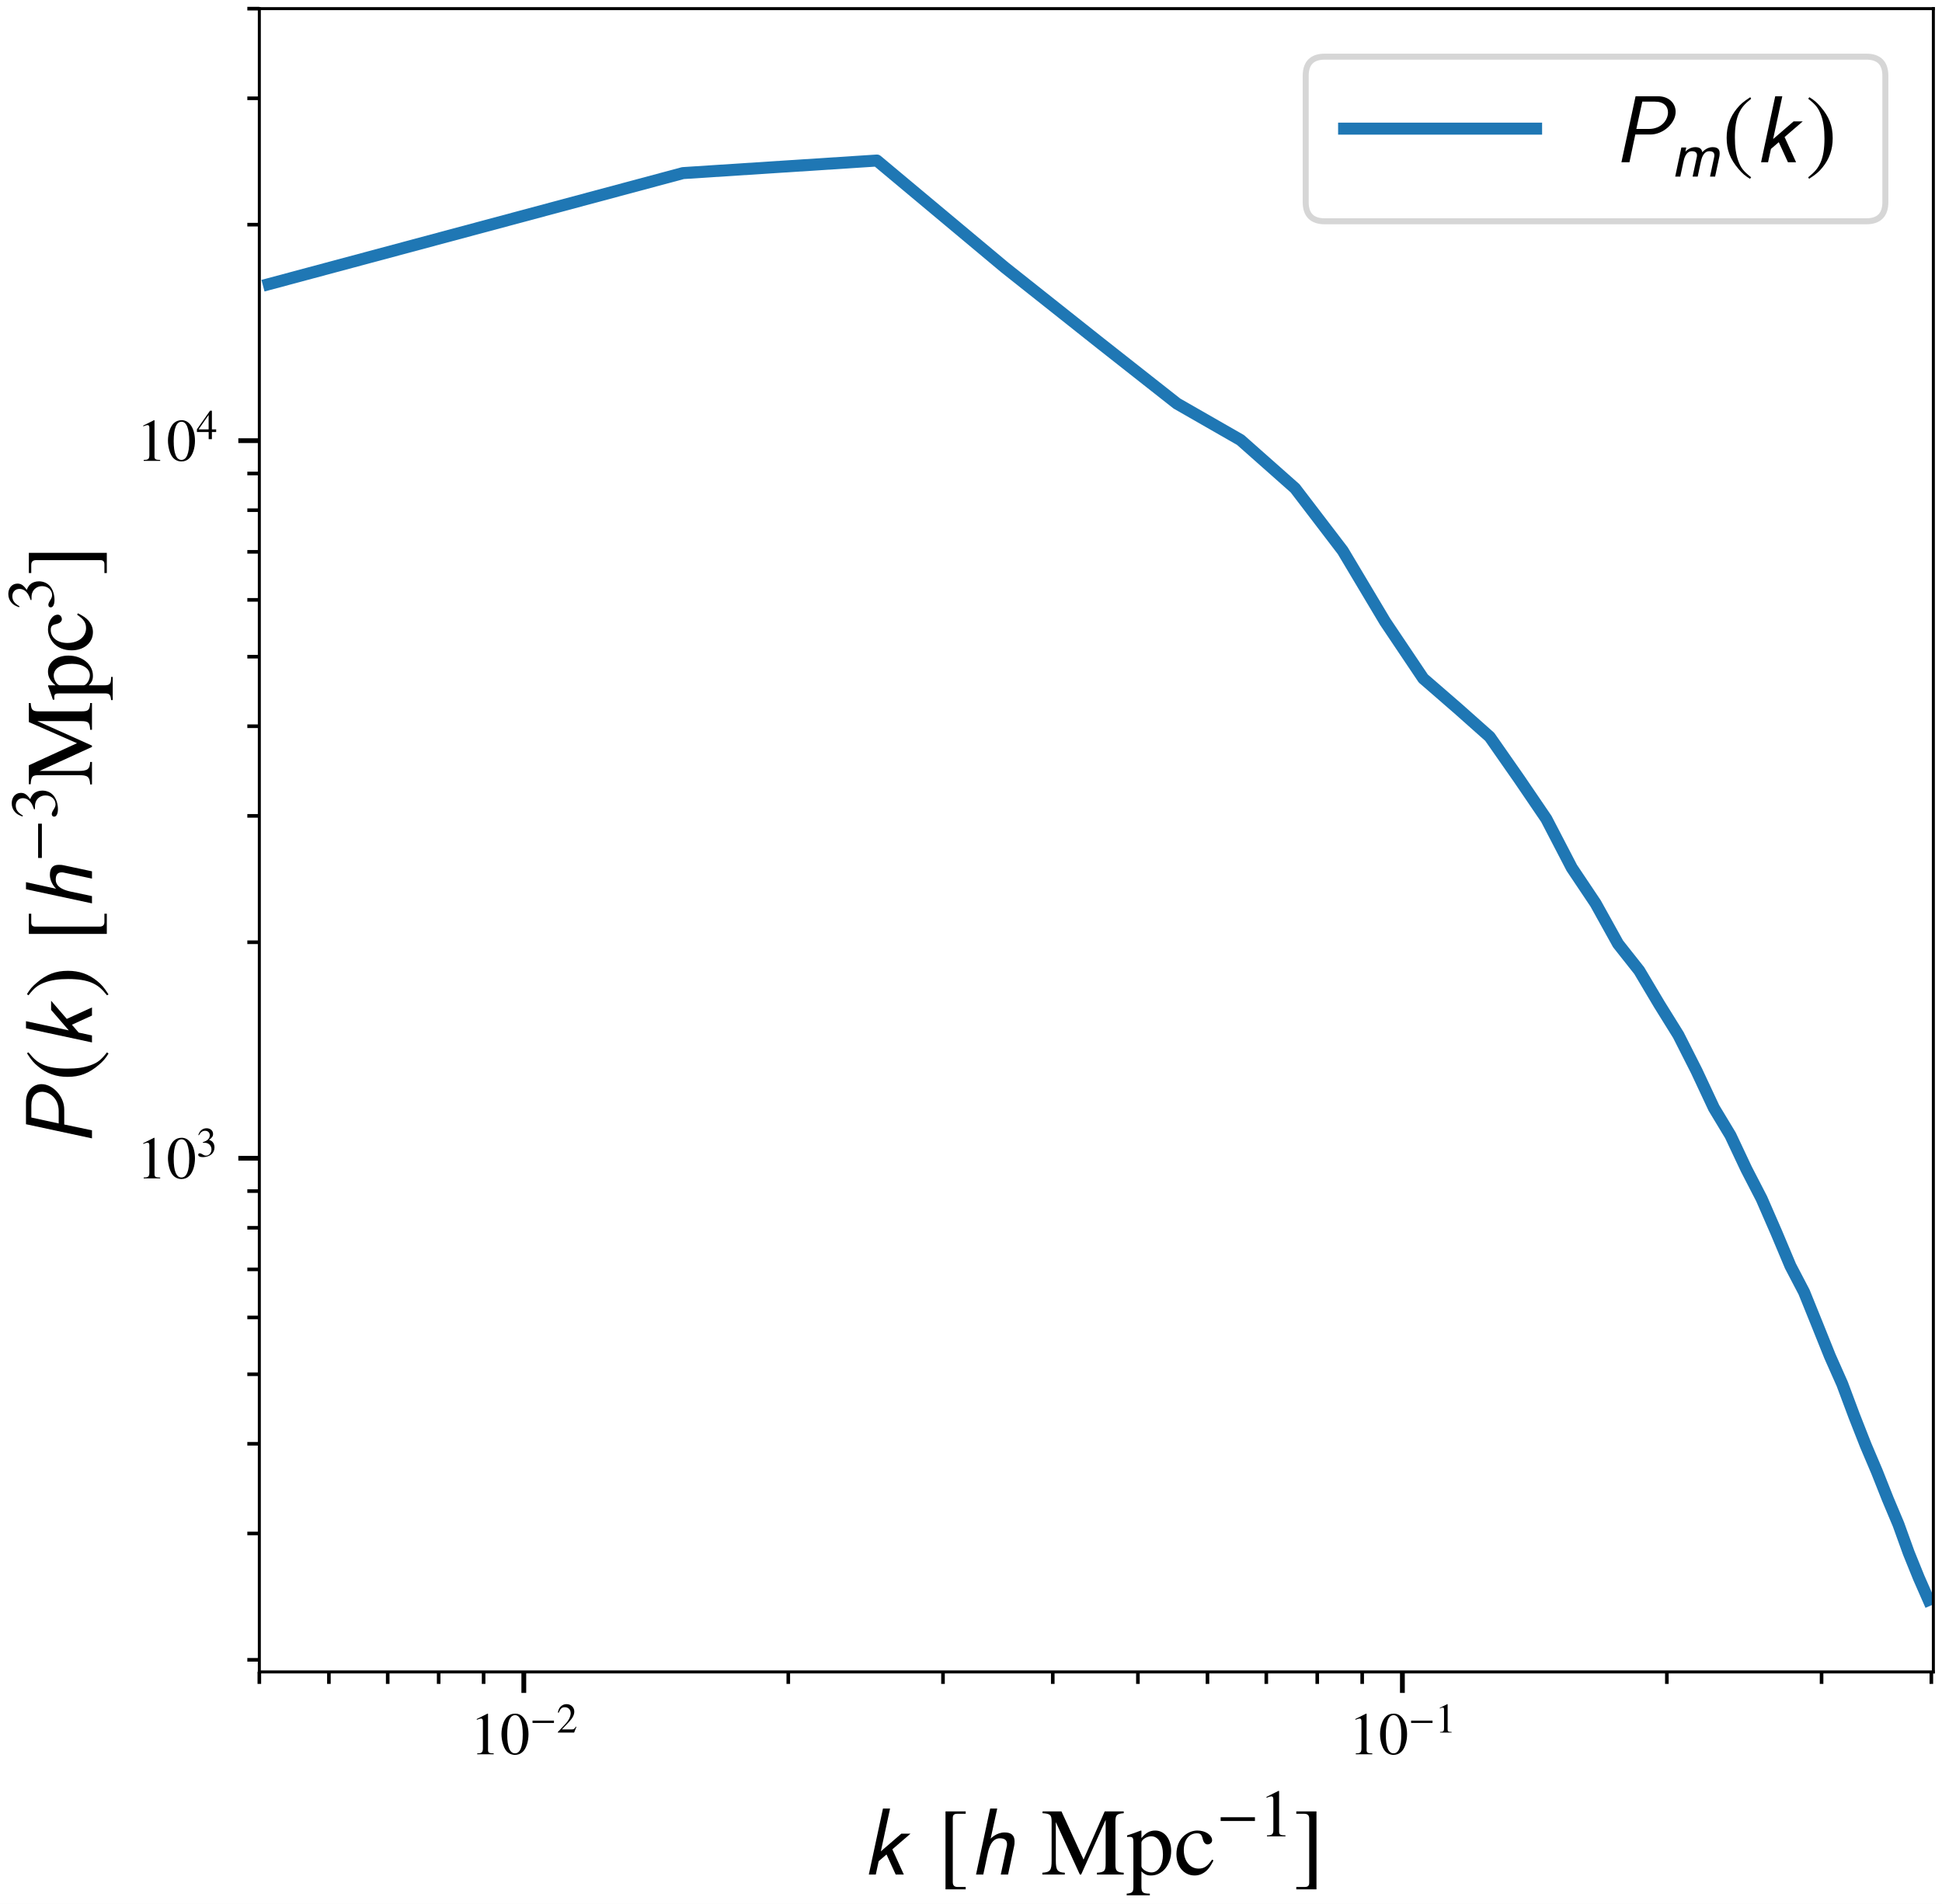
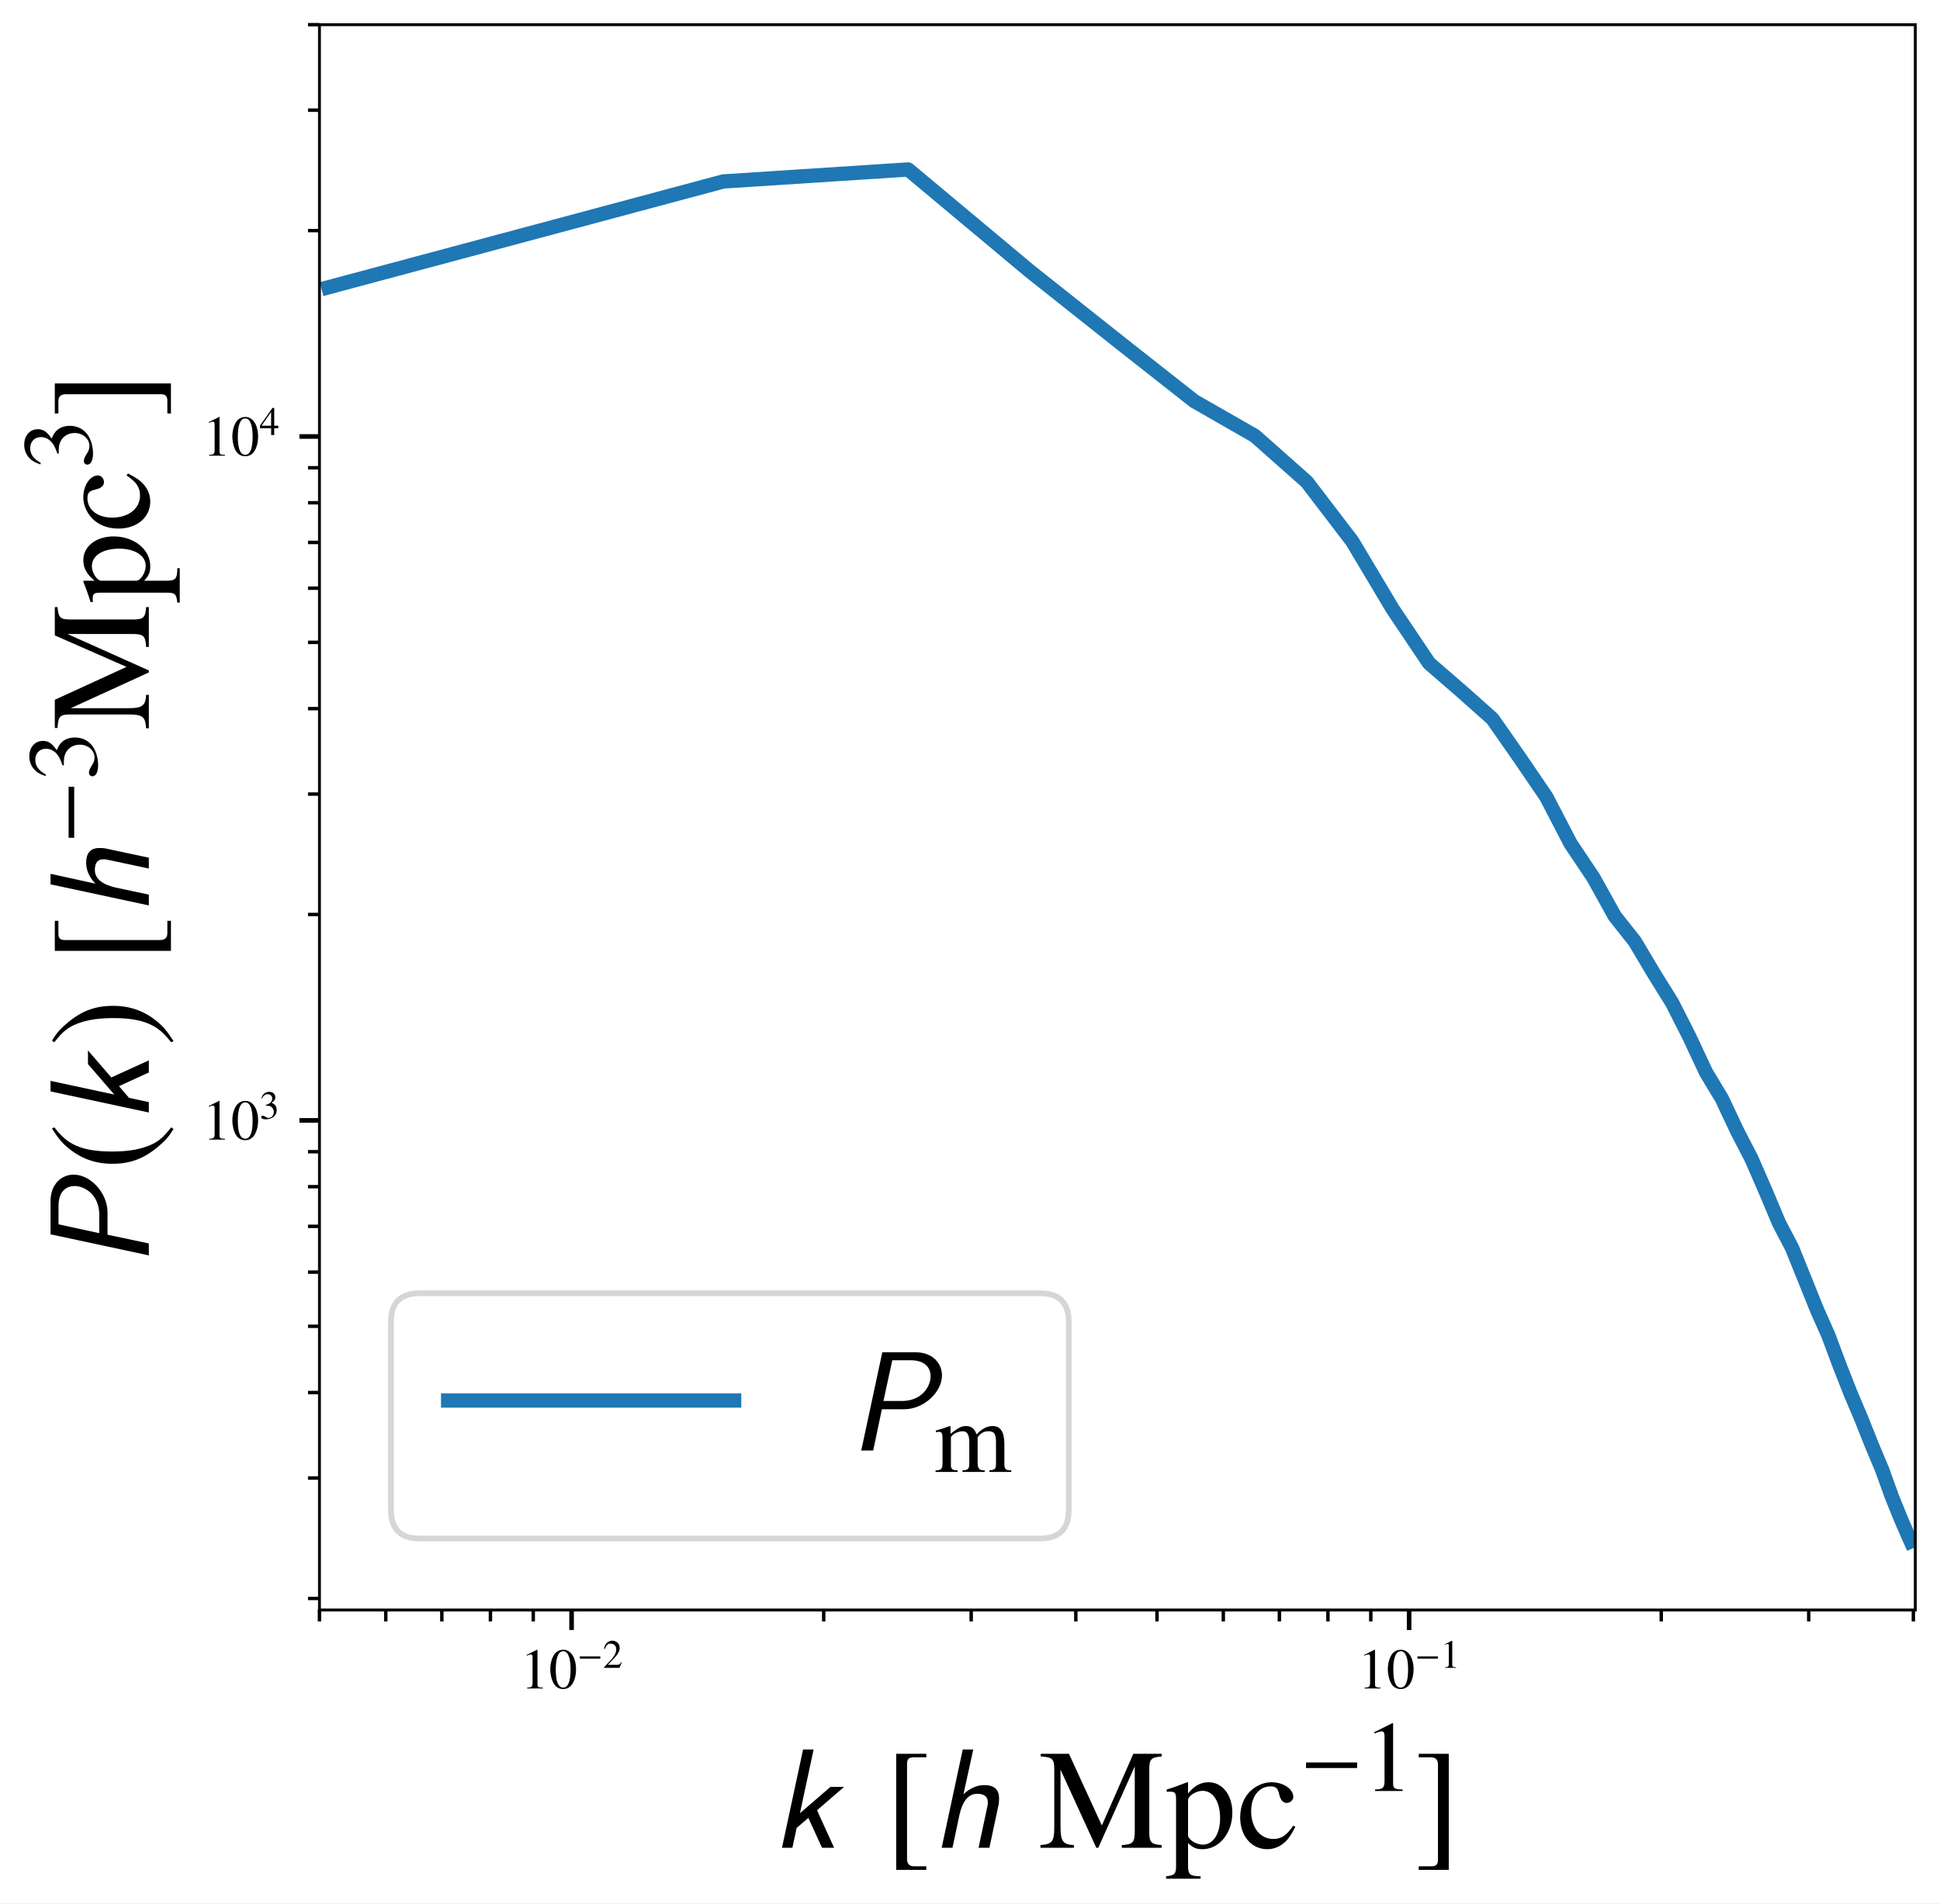
- <svg xmlns="http://www.w3.org/2000/svg" xmlns:xlink="http://www.w3.org/1999/xlink" width="323.661pt" height="317.288pt" viewBox="0 0 323.661 317.288" version="1.1">
+ <svg xmlns="http://www.w3.org/2000/svg" xmlns:xlink="http://www.w3.org/1999/xlink" width="339.17pt" height="332.798pt" viewBox="0 0 339.17 332.798" version="1.1">
  <defs>
    <style type="text/css">*{stroke-linejoin: round; stroke-linecap: butt}</style>
  </defs>
  <g id="figure_1">
    <g id="patch_1">
-       <path d="M -0 317.288  L 323.661 317.288  L 323.661 0  L -0 0  z " style="fill: #ffffff" />
+       <path d="M 0 332.798  L 339.17 332.798  L 339.17 0  L 0 0  z " style="fill: #ffffff" />
    </g>
    <g id="axes_1">
      <g id="patch_2">
-         <path d="M 43.221 278.64  L 322.221 278.64  L 322.221 1.44  L 43.221 1.44  z " style="fill: #ffffff" />
+         <path d="M 55.85 281.52  L 334.85 281.52  L 334.85 4.32  L 55.85 4.32  z " style="fill: #ffffff" />
      </g>
      <g id="matplotlib.axis_1">
        <g id="xtick_1">
          <g id="line2d_1">
            <defs>
-               <path id="m91ea235ff9" d="M 0 0  L 0 3.5  " style="stroke: #000000; stroke-width: 0.8" />
-             </defs>
-             <g>
-               <use xlink:href="#m91ea235ff9" x="87.3" y="278.64" style="stroke: #000000; stroke-width: 0.8" />
+               <path id="m4ca950071c" d="M 0 0  L 0 3.5  " style="stroke: #000000; stroke-width: 0.8" />
+             </defs>
+             <g>
+               <use xlink:href="#m4ca950071c" x="99.929" y="281.52" style="stroke: #000000; stroke-width: 0.8" />
            </g>
          </g>
          <g id="text_1">
-             <g transform="translate(78.35772 292.3648) scale(0.1 -0.1)">
+             <g transform="translate(90.98682 295.2448) scale(0.1 -0.1)">
              <defs>
                <path id="NimbusRomNo9L-Regu-31" d="M 1862 4352  L 710 3776  L 710 3686  C 787 3718 858 3743 883 3756  C 998 3801 1107 3826 1171 3826  C 1306 3826 1363 3731 1363 3525  L 1363 599  C 1363 386 1312 238 1210 179  C 1114 121 1024 102 755 96  L 755 0  L 2522 0  L 2522 96  C 2016 102 1914 167 1914 477  L 1914 4339  L 1862 4352  z " transform="scale(0.015625)" />
                <path id="NimbusRomNo9L-Regu-30" d="M 1626 4352  C 1274 4352 1005 4243 768 4019  C 397 3661 154 2924 154 2176  C 154 1478 365 729 666 371  C 902 89 1229 -64 1600 -64  C 1926 -64 2202 44 2432 268  C 2803 620 3046 1363 3046 2137  C 3046 3449 2464 4352 1626 4352  z M 1606 4185  C 2144 4185 2432 3462 2432 2124  C 2432 787 2150 102 1600 102  C 1050 102 768 787 768 2118  C 768 3475 1056 4185 1606 4185  z " transform="scale(0.015625)" />
                <path id="txsy-0" d="M 3674 1472  L 3674 1830  L 397 1830  L 397 1472  L 3674 1472  z " transform="scale(0.015625)" />
                <path id="NimbusRomNo9L-Regu-32" d="M 3040 879  L 2957 912  C 2720 544 2637 486 2349 486  L 819 486  L 1894 1621  C 2464 2221 2714 2711 2714 3214  C 2714 3858 2195 4352 1530 4352  C 1178 4352 845 4211 608 3955  C 403 3736 307 3530 198 3072  L 333 3039  C 589 3671 819 3878 1261 3878  C 1798 3878 2163 3510 2163 2969  C 2163 2466 1869 1866 1331 1292  L 192 76  L 192 0  L 2688 0  L 3040 879  z " transform="scale(0.015625)" />
              </defs>
              <use xlink:href="#NimbusRomNo9L-Regu-31" transform="scale(0.996264)" />
              <use xlink:href="#NimbusRomNo9L-Regu-30" transform="translate(49.8132 0) scale(0.996264)" />
              <use xlink:href="#txsy-0" transform="translate(99.6264 36.16437) scale(0.697382)" />
              <use xlink:href="#NimbusRomNo9L-Regu-32" transform="translate(143.9799 36.16437) scale(0.697382)" />
            </g>
          </g>
        </g>
        <g id="xtick_2">
          <g id="line2d_2">
            <g>
-               <use xlink:href="#m91ea235ff9" x="233.727" y="278.64" style="stroke: #000000; stroke-width: 0.8" />
+               <use xlink:href="#m4ca950071c" x="246.356" y="281.52" style="stroke: #000000; stroke-width: 0.8" />
            </g>
          </g>
          <g id="text_2">
-             <g transform="translate(224.7844 292.3648) scale(0.1 -0.1)">
+             <g transform="translate(237.4135 295.2448) scale(0.1 -0.1)">
              <use xlink:href="#NimbusRomNo9L-Regu-31" transform="scale(0.996264)" />
              <use xlink:href="#NimbusRomNo9L-Regu-30" transform="translate(49.8132 0) scale(0.996264)" />
              <use xlink:href="#txsy-0" transform="translate(99.6264 36.16437) scale(0.697382)" />
              <use xlink:href="#NimbusRomNo9L-Regu-31" transform="translate(143.9799 36.16437) scale(0.697382)" />
            </g>
          </g>
        </g>
        <g id="xtick_3">
          <g id="line2d_3">
            <defs>
-               <path id="ma1100969fb" d="M 0 0  L 0 2  " style="stroke: #000000; stroke-width: 0.6" />
-             </defs>
-             <g>
-               <use xlink:href="#ma1100969fb" x="43.221" y="278.64" style="stroke: #000000; stroke-width: 0.6" />
+               <path id="m40ef7f7437" d="M 0 0  L 0 2  " style="stroke: #000000; stroke-width: 0.6" />
+             </defs>
+             <g>
+               <use xlink:href="#m40ef7f7437" x="55.85" y="281.52" style="stroke: #000000; stroke-width: 0.6" />
            </g>
          </g>
        </g>
        <g id="xtick_4">
          <g id="line2d_4">
            <g>
-               <use xlink:href="#ma1100969fb" x="54.816" y="278.64" style="stroke: #000000; stroke-width: 0.6" />
+               <use xlink:href="#m40ef7f7437" x="67.445" y="281.52" style="stroke: #000000; stroke-width: 0.6" />
            </g>
          </g>
        </g>
        <g id="xtick_5">
          <g id="line2d_5">
            <g>
-               <use xlink:href="#ma1100969fb" x="64.618" y="278.64" style="stroke: #000000; stroke-width: 0.6" />
+               <use xlink:href="#m40ef7f7437" x="77.247" y="281.52" style="stroke: #000000; stroke-width: 0.6" />
            </g>
          </g>
        </g>
        <g id="xtick_6">
          <g id="line2d_6">
            <g>
-               <use xlink:href="#ma1100969fb" x="73.11" y="278.64" style="stroke: #000000; stroke-width: 0.6" />
+               <use xlink:href="#m40ef7f7437" x="85.739" y="281.52" style="stroke: #000000; stroke-width: 0.6" />
            </g>
          </g>
        </g>
        <g id="xtick_7">
          <g id="line2d_7">
            <g>
-               <use xlink:href="#ma1100969fb" x="80.6" y="278.64" style="stroke: #000000; stroke-width: 0.6" />
+               <use xlink:href="#m40ef7f7437" x="93.229" y="281.52" style="stroke: #000000; stroke-width: 0.6" />
            </g>
          </g>
        </g>
        <g id="xtick_8">
          <g id="line2d_8">
            <g>
-               <use xlink:href="#ma1100969fb" x="131.379" y="278.64" style="stroke: #000000; stroke-width: 0.6" />
+               <use xlink:href="#m40ef7f7437" x="144.008" y="281.52" style="stroke: #000000; stroke-width: 0.6" />
            </g>
          </g>
        </g>
        <g id="xtick_9">
          <g id="line2d_9">
            <g>
-               <use xlink:href="#ma1100969fb" x="157.163" y="278.64" style="stroke: #000000; stroke-width: 0.6" />
+               <use xlink:href="#m40ef7f7437" x="169.793" y="281.52" style="stroke: #000000; stroke-width: 0.6" />
            </g>
          </g>
        </g>
        <g id="xtick_10">
          <g id="line2d_10">
            <g>
-               <use xlink:href="#ma1100969fb" x="175.458" y="278.64" style="stroke: #000000; stroke-width: 0.6" />
+               <use xlink:href="#m40ef7f7437" x="188.087" y="281.52" style="stroke: #000000; stroke-width: 0.6" />
            </g>
          </g>
        </g>
        <g id="xtick_11">
          <g id="line2d_11">
            <g>
-               <use xlink:href="#ma1100969fb" x="189.648" y="278.64" style="stroke: #000000; stroke-width: 0.6" />
+               <use xlink:href="#m40ef7f7437" x="202.277" y="281.52" style="stroke: #000000; stroke-width: 0.6" />
            </g>
          </g>
        </g>
        <g id="xtick_12">
          <g id="line2d_12">
            <g>
-               <use xlink:href="#ma1100969fb" x="201.242" y="278.64" style="stroke: #000000; stroke-width: 0.6" />
+               <use xlink:href="#m40ef7f7437" x="213.871" y="281.52" style="stroke: #000000; stroke-width: 0.6" />
            </g>
          </g>
        </g>
        <g id="xtick_13">
          <g id="line2d_13">
            <g>
-               <use xlink:href="#ma1100969fb" x="211.045" y="278.64" style="stroke: #000000; stroke-width: 0.6" />
+               <use xlink:href="#m40ef7f7437" x="223.674" y="281.52" style="stroke: #000000; stroke-width: 0.6" />
            </g>
          </g>
        </g>
        <g id="xtick_14">
          <g id="line2d_14">
            <g>
-               <use xlink:href="#ma1100969fb" x="219.537" y="278.64" style="stroke: #000000; stroke-width: 0.6" />
+               <use xlink:href="#m40ef7f7437" x="232.166" y="281.52" style="stroke: #000000; stroke-width: 0.6" />
            </g>
          </g>
        </g>
        <g id="xtick_15">
          <g id="line2d_15">
            <g>
-               <use xlink:href="#ma1100969fb" x="227.027" y="278.64" style="stroke: #000000; stroke-width: 0.6" />
+               <use xlink:href="#m40ef7f7437" x="239.656" y="281.52" style="stroke: #000000; stroke-width: 0.6" />
            </g>
          </g>
        </g>
        <g id="xtick_16">
          <g id="line2d_16">
            <g>
-               <use xlink:href="#ma1100969fb" x="277.806" y="278.64" style="stroke: #000000; stroke-width: 0.6" />
+               <use xlink:href="#m40ef7f7437" x="290.435" y="281.52" style="stroke: #000000; stroke-width: 0.6" />
            </g>
          </g>
        </g>
        <g id="xtick_17">
          <g id="line2d_17">
            <g>
-               <use xlink:href="#ma1100969fb" x="303.59" y="278.64" style="stroke: #000000; stroke-width: 0.6" />
+               <use xlink:href="#m40ef7f7437" x="316.219" y="281.52" style="stroke: #000000; stroke-width: 0.6" />
            </g>
          </g>
        </g>
        <g id="xtick_18">
          <g id="line2d_18">
            <g>
-               <use xlink:href="#ma1100969fb" x="321.885" y="278.64" style="stroke: #000000; stroke-width: 0.6" />
+               <use xlink:href="#m40ef7f7437" x="334.514" y="281.52" style="stroke: #000000; stroke-width: 0.6" />
            </g>
          </g>
        </g>
        <g id="text_3">
-           <g transform="translate(143.6058 312.4054) scale(0.16 -0.16)">
+           <g transform="translate(134.8472 323.0978) scale(0.25 -0.25)">
            <defs>
              <path id="CMSSI17-6b" d="M 2054 1686  L 3270 2735  L 2656 2735  L 1286 1552  L 1901 4416  L 1427 4416  L 480 0  L 947 0  L 1139 891  L 1664 1342  L 2278 0  L 2822 0  L 2054 1686  z " transform="scale(0.015625)" />
              <path id="NimbusRomNo9L-Regu-5b" d="M 1914 -832  L 1363 -832  C 1152 -832 1050 -724 1050 -501  L 1050 3783  C 1050 3981 1133 4063 1338 4063  L 1914 4063  L 1914 4224  L 563 4224  L 563 -993  L 1914 -993  L 1914 -832  z " transform="scale(0.015625)" />
              <path id="CMSSI17-68" d="M 3021 1891  C 3046 2000 3053 2058 3053 2219  C 3053 2623 2829 2816 2387 2816  C 1850 2816 1478 2425 1459 2406  L 1453 2406  L 1894 4416  L 1421 4416  L 474 0  L 960 0  L 1254 1389  C 1312 1666 1478 2425 2061 2425  C 2400 2425 2547 2290 2547 2039  C 2547 1949 2541 1923 2534 1891  L 2131 0  L 2618 0  L 3021 1891  z " transform="scale(0.015625)" />
              <path id="NimbusRomNo9L-Regu-4d" d="M 4314 3656  L 4314 765  C 4314 236 4237 153 3731 121  L 3731 0  L 5523 0  L 5523 121  C 5056 153 4966 242 4966 695  L 4966 3528  C 4966 3981 5050 4064 5523 4102  L 5523 4224  L 4250 4224  L 2835 1002  L 1357 4224  L 90 4224  L 90 4102  C 614 4070 698 3994 698 3528  L 698 938  C 698 281 608 159 77 121  L 77 0  L 1581 0  L 1581 121  C 1088 147 979 293 979 938  L 979 3509  L 2586 0  L 2675 0  L 4314 3656  z " transform="scale(0.015625)" />
              <path id="NimbusRomNo9L-Regu-70" d="M 58 2515  C 115 2521 160 2521 218 2521  C 435 2521 480 2457 480 2157  L 480 -839  C 480 -1172 410 -1242 32 -1280  L 32 -1389  L 1581 -1389  L 1581 -1280  C 1101 -1274 1018 -1203 1018 -798  L 1018 211  C 1242 0 1395 -64 1664 -64  C 2419 -64 3008 652 3008 1580  C 3008 2374 2560 2944 1939 2944  C 1581 2944 1299 2783 1018 2438  L 1018 2931  L 979 2944  C 634 2809 410 2726 58 2617  L 58 2515  z M 1018 2137  C 1018 2329 1376 2559 1670 2559  C 2144 2559 2458 2073 2458 1331  C 2458 620 2144 140 1683 140  C 1382 140 1018 371 1018 563  L 1018 2137  z " transform="scale(0.015625)" />
              <path id="NimbusRomNo9L-Regu-63" d="M 2547 998  C 2240 550 2010 396 1645 396  C 1062 396 653 908 653 1644  C 653 2303 1005 2758 1523 2758  C 1754 2758 1837 2687 1901 2451  L 1939 2310  C 1990 2131 2106 2015 2240 2015  C 2406 2015 2547 2137 2547 2284  C 2547 2643 2099 2944 1562 2944  C 1248 2944 922 2815 659 2585  C 339 2303 160 1868 160 1363  C 160 531 666 -64 1376 -64  C 1664 -64 1920 38 2150 236  C 2323 390 2445 563 2637 940  L 2547 998  z " transform="scale(0.015625)" />
              <path id="NimbusRomNo9L-Regu-5d" d="M 218 -832  L 218 -993  L 1568 -993  L 1568 4224  L 218 4224  L 218 4063  L 768 4063  C 979 4063 1082 3955 1082 3732  L 1082 -552  C 1082 -750 992 -832 794 -832  L 218 -832  z " transform="scale(0.015625)" />
            </defs>
            <use xlink:href="#CMSSI17-6b" transform="scale(0.996264)" />
            <use xlink:href="#NimbusRomNo9L-Regu-5b" transform="translate(78.58428 0) scale(0.996264)" />
            <use xlink:href="#CMSSI17-68" transform="translate(111.7599 0) scale(0.996264)" />
            <use xlink:href="#NimbusRomNo9L-Regu-4d" transform="translate(187.0199 0) scale(0.996264)" />
            <use xlink:href="#NimbusRomNo9L-Regu-70" transform="translate(275.5878 0) scale(0.996264)" />
            <use xlink:href="#NimbusRomNo9L-Regu-63" transform="translate(325.401 0) scale(0.996264)" />
            <use xlink:href="#txsy-0" transform="translate(369.6351 39.73112) scale(0.697382)" />
            <use xlink:href="#NimbusRomNo9L-Regu-31" transform="translate(413.9886 39.73112) scale(0.697382)" />
            <use xlink:href="#NimbusRomNo9L-Regu-5d" transform="translate(449.3558 0) scale(0.996264)" />
          </g>
        </g>
      </g>
      <g id="matplotlib.axis_2">
        <g id="ytick_1">
          <g id="line2d_19">
            <defs>
-               <path id="m5629680194" d="M 0 0  L -3.5 0  " style="stroke: #000000; stroke-width: 0.8" />
-             </defs>
-             <g>
-               <use xlink:href="#m5629680194" x="43.221" y="193.031" style="stroke: #000000; stroke-width: 0.8" />
+               <path id="m395e279b12" d="M 0 0  L -3.5 0  " style="stroke: #000000; stroke-width: 0.8" />
+             </defs>
+             <g>
+               <use xlink:href="#m395e279b12" x="55.85" y="195.911" style="stroke: #000000; stroke-width: 0.8" />
            </g>
          </g>
          <g id="text_4">
-             <g transform="translate(22.77178 196.3931) scale(0.1 -0.1)">
+             <g transform="translate(35.40088 199.2731) scale(0.1 -0.1)">
              <defs>
                <path id="NimbusRomNo9L-Regu-33" d="M 979 2137  C 1357 2137 1504 2124 1658 2067  C 2054 1926 2304 1561 2304 1120  C 2304 582 1939 166 1466 166  C 1293 166 1165 211 928 364  C 736 480 627 524 518 524  C 371 524 275 435 275 300  C 275 76 550 -64 998 -64  C 1491 -64 1997 102 2298 364  C 2598 627 2765 998 2765 1427  C 2765 1753 2662 2054 2477 2252  C 2349 2393 2227 2470 1946 2592  C 2387 2892 2547 3129 2547 3475  C 2547 3993 2138 4352 1549 4352  C 1229 4352 947 4243 717 4038  C 525 3865 429 3699 288 3315  L 384 3289  C 646 3757 934 3967 1338 3967  C 1754 3967 2042 3686 2042 3283  C 2042 3052 1946 2822 1786 2662  C 1594 2470 1414 2374 979 2220  L 979 2137  z " transform="scale(0.015625)" />
              </defs>
              <use xlink:href="#NimbusRomNo9L-Regu-31" transform="scale(0.996264)" />
              <use xlink:href="#NimbusRomNo9L-Regu-30" transform="translate(49.8132 0) scale(0.996264)" />
              <use xlink:href="#NimbusRomNo9L-Regu-33" transform="translate(99.6264 36.16437) scale(0.697382)" />
            </g>
          </g>
        </g>
        <g id="ytick_2">
          <g id="line2d_20">
            <g>
-               <use xlink:href="#m5629680194" x="43.221" y="73.44" style="stroke: #000000; stroke-width: 0.8" />
+               <use xlink:href="#m395e279b12" x="55.85" y="76.32" style="stroke: #000000; stroke-width: 0.8" />
            </g>
          </g>
          <g id="text_5">
-             <g transform="translate(22.77178 76.80286) scale(0.1 -0.1)">
+             <g transform="translate(35.40088 79.68286) scale(0.1 -0.1)">
              <defs>
                <path id="NimbusRomNo9L-Regu-34" d="M 3021 1497  L 2368 1497  L 2368 4352  L 2086 4352  L 77 1497  L 77 1088  L 1875 1088  L 1875 0  L 2368 0  L 2368 1088  L 3021 1088  L 3021 1497  z M 1869 1497  L 333 1497  L 1869 3697  L 1869 1497  z " transform="scale(0.015625)" />
              </defs>
              <use xlink:href="#NimbusRomNo9L-Regu-31" transform="scale(0.996264)" />
              <use xlink:href="#NimbusRomNo9L-Regu-30" transform="translate(49.8132 0) scale(0.996264)" />
              <use xlink:href="#NimbusRomNo9L-Regu-34" transform="translate(99.6264 36.16437) scale(0.697382)" />
            </g>
          </g>
        </g>
        <g id="ytick_3">
          <g id="line2d_21">
            <defs>
-               <path id="m9de8d3d6fd" d="M 0 0  L -2 0  " style="stroke: #000000; stroke-width: 0.6" />
-             </defs>
-             <g>
-               <use xlink:href="#m9de8d3d6fd" x="43.221" y="276.621" style="stroke: #000000; stroke-width: 0.6" />
+               <path id="ma89908d1ab" d="M 0 0  L -2 0  " style="stroke: #000000; stroke-width: 0.6" />
+             </defs>
+             <g>
+               <use xlink:href="#ma89908d1ab" x="55.85" y="279.501" style="stroke: #000000; stroke-width: 0.6" />
            </g>
          </g>
        </g>
        <g id="ytick_4">
          <g id="line2d_22">
            <g>
-               <use xlink:href="#m9de8d3d6fd" x="43.221" y="255.562" style="stroke: #000000; stroke-width: 0.6" />
+               <use xlink:href="#ma89908d1ab" x="55.85" y="258.442" style="stroke: #000000; stroke-width: 0.6" />
            </g>
          </g>
        </g>
        <g id="ytick_5">
          <g id="line2d_23">
            <g>
-               <use xlink:href="#m9de8d3d6fd" x="43.221" y="240.62" style="stroke: #000000; stroke-width: 0.6" />
+               <use xlink:href="#ma89908d1ab" x="55.85" y="243.5" style="stroke: #000000; stroke-width: 0.6" />
            </g>
          </g>
        </g>
        <g id="ytick_6">
          <g id="line2d_24">
            <g>
-               <use xlink:href="#m9de8d3d6fd" x="43.221" y="229.031" style="stroke: #000000; stroke-width: 0.6" />
+               <use xlink:href="#ma89908d1ab" x="55.85" y="231.911" style="stroke: #000000; stroke-width: 0.6" />
            </g>
          </g>
        </g>
        <g id="ytick_7">
          <g id="line2d_25">
            <g>
-               <use xlink:href="#m9de8d3d6fd" x="43.221" y="219.562" style="stroke: #000000; stroke-width: 0.6" />
+               <use xlink:href="#ma89908d1ab" x="55.85" y="222.442" style="stroke: #000000; stroke-width: 0.6" />
            </g>
          </g>
        </g>
        <g id="ytick_8">
          <g id="line2d_26">
            <g>
-               <use xlink:href="#m9de8d3d6fd" x="43.221" y="211.555" style="stroke: #000000; stroke-width: 0.6" />
+               <use xlink:href="#ma89908d1ab" x="55.85" y="214.435" style="stroke: #000000; stroke-width: 0.6" />
            </g>
          </g>
        </g>
        <g id="ytick_9">
          <g id="line2d_27">
            <g>
-               <use xlink:href="#m9de8d3d6fd" x="43.221" y="204.62" style="stroke: #000000; stroke-width: 0.6" />
+               <use xlink:href="#ma89908d1ab" x="55.85" y="207.5" style="stroke: #000000; stroke-width: 0.6" />
            </g>
          </g>
        </g>
        <g id="ytick_10">
          <g id="line2d_28">
            <g>
-               <use xlink:href="#m9de8d3d6fd" x="43.221" y="198.503" style="stroke: #000000; stroke-width: 0.6" />
+               <use xlink:href="#ma89908d1ab" x="55.85" y="201.383" style="stroke: #000000; stroke-width: 0.6" />
            </g>
          </g>
        </g>
        <g id="ytick_11">
          <g id="line2d_29">
            <g>
-               <use xlink:href="#m9de8d3d6fd" x="43.221" y="157.03" style="stroke: #000000; stroke-width: 0.6" />
+               <use xlink:href="#ma89908d1ab" x="55.85" y="159.91" style="stroke: #000000; stroke-width: 0.6" />
            </g>
          </g>
        </g>
        <g id="ytick_12">
          <g id="line2d_30">
            <g>
-               <use xlink:href="#m9de8d3d6fd" x="43.221" y="135.972" style="stroke: #000000; stroke-width: 0.6" />
+               <use xlink:href="#ma89908d1ab" x="55.85" y="138.852" style="stroke: #000000; stroke-width: 0.6" />
            </g>
          </g>
        </g>
        <g id="ytick_13">
          <g id="line2d_31">
            <g>
-               <use xlink:href="#m9de8d3d6fd" x="43.221" y="121.03" style="stroke: #000000; stroke-width: 0.6" />
+               <use xlink:href="#ma89908d1ab" x="55.85" y="123.91" style="stroke: #000000; stroke-width: 0.6" />
            </g>
          </g>
        </g>
        <g id="ytick_14">
          <g id="line2d_32">
            <g>
-               <use xlink:href="#m9de8d3d6fd" x="43.221" y="109.441" style="stroke: #000000; stroke-width: 0.6" />
+               <use xlink:href="#ma89908d1ab" x="55.85" y="112.321" style="stroke: #000000; stroke-width: 0.6" />
            </g>
          </g>
        </g>
        <g id="ytick_15">
          <g id="line2d_33">
            <g>
-               <use xlink:href="#m9de8d3d6fd" x="43.221" y="99.971" style="stroke: #000000; stroke-width: 0.6" />
+               <use xlink:href="#ma89908d1ab" x="55.85" y="102.851" style="stroke: #000000; stroke-width: 0.6" />
            </g>
          </g>
        </g>
        <g id="ytick_16">
          <g id="line2d_34">
            <g>
-               <use xlink:href="#m9de8d3d6fd" x="43.221" y="91.965" style="stroke: #000000; stroke-width: 0.6" />
+               <use xlink:href="#ma89908d1ab" x="55.85" y="94.845" style="stroke: #000000; stroke-width: 0.6" />
            </g>
          </g>
        </g>
        <g id="ytick_17">
          <g id="line2d_35">
            <g>
-               <use xlink:href="#m9de8d3d6fd" x="43.221" y="85.03" style="stroke: #000000; stroke-width: 0.6" />
+               <use xlink:href="#ma89908d1ab" x="55.85" y="87.91" style="stroke: #000000; stroke-width: 0.6" />
            </g>
          </g>
        </g>
        <g id="ytick_18">
          <g id="line2d_36">
            <g>
-               <use xlink:href="#m9de8d3d6fd" x="43.221" y="78.913" style="stroke: #000000; stroke-width: 0.6" />
+               <use xlink:href="#ma89908d1ab" x="55.85" y="81.793" style="stroke: #000000; stroke-width: 0.6" />
            </g>
          </g>
        </g>
        <g id="ytick_19">
          <g id="line2d_37">
            <g>
-               <use xlink:href="#m9de8d3d6fd" x="43.221" y="37.44" style="stroke: #000000; stroke-width: 0.6" />
+               <use xlink:href="#ma89908d1ab" x="55.85" y="40.32" style="stroke: #000000; stroke-width: 0.6" />
            </g>
          </g>
        </g>
        <g id="ytick_20">
          <g id="line2d_38">
            <g>
-               <use xlink:href="#m9de8d3d6fd" x="43.221" y="16.381" style="stroke: #000000; stroke-width: 0.6" />
+               <use xlink:href="#ma89908d1ab" x="55.85" y="19.261" style="stroke: #000000; stroke-width: 0.6" />
            </g>
          </g>
        </g>
        <g id="ytick_21">
          <g id="line2d_39">
            <g>
-               <use xlink:href="#m9de8d3d6fd" x="43.221" y="1.44" style="stroke: #000000; stroke-width: 0.6" />
+               <use xlink:href="#ma89908d1ab" x="55.85" y="4.32" style="stroke: #000000; stroke-width: 0.6" />
            </g>
          </g>
        </g>
        <g id="text_6">
-           <g transform="translate(15.3287 191.1381) rotate(-90) scale(0.16 -0.16)">
+           <g transform="translate(26.02108 221.7318) rotate(-90) scale(0.25 -0.25)">
            <defs>
              <path id="CMSSI17-50" d="M 1498 1856  L 2502 1856  C 3373 1856 4198 2617 4198 3378  C 4198 3912 3782 4416 3008 4416  L 1517 4416  L 570 0  L 1107 0  L 1498 1856  z M 1965 4057  L 2797 4057  C 3405 4057 3686 3743 3686 3340  C 3686 2856 3270 2227 2400 2227  L 1568 2227  L 1965 4057  z " transform="scale(0.015625)" />
              <path id="NimbusRomNo9L-Regu-28" d="M 1888 4352  C 1414 4044 1222 3878 986 3583  C 531 3027 307 2387 307 1638  C 307 825 544 198 1107 -455  C 1370 -762 1536 -903 1869 -1108  L 1946 -1006  C 1434 -602 1254 -378 1082 102  C 928 530 858 1017 858 1657  C 858 2329 941 2854 1114 3251  C 1293 3647 1485 3878 1946 4249  L 1888 4352  z " transform="scale(0.015625)" />
              <path id="NimbusRomNo9L-Regu-29" d="M 243 -1108  C 717 -801 909 -634 1146 -340  C 1600 217 1824 857 1824 1606  C 1824 2425 1587 3046 1024 3699  C 762 4006 595 4147 262 4352  L 186 4249  C 698 3846 870 3622 1050 3142  C 1203 2713 1274 2227 1274 1587  C 1274 921 1190 390 1018 -1  C 838 -404 646 -634 186 -1006  L 243 -1108  z " transform="scale(0.015625)" />
            </defs>
            <use xlink:href="#CMSSI17-50" transform="scale(0.996264)" />
            <use xlink:href="#NimbusRomNo9L-Regu-28" transform="translate(68.16241 0) scale(0.996264)" />
            <use xlink:href="#CMSSI17-6b" transform="translate(101.338 0) scale(0.996264)" />
            <use xlink:href="#NimbusRomNo9L-Regu-29" transform="translate(155.0157 0) scale(0.996264)" />
            <use xlink:href="#NimbusRomNo9L-Regu-5b" transform="translate(213.0979 0) scale(0.996264)" />
            <use xlink:href="#CMSSI17-68" transform="translate(246.2735 0) scale(0.996264)" />
            <use xlink:href="#txsy-0" transform="translate(296.6269 36.16437) scale(0.697382)" />
            <use xlink:href="#NimbusRomNo9L-Regu-33" transform="translate(340.9804 36.16437) scale(0.697382)" />
            <use xlink:href="#NimbusRomNo9L-Regu-4d" transform="translate(376.3476 0) scale(0.996264)" />
            <use xlink:href="#NimbusRomNo9L-Regu-70" transform="translate(464.9155 0) scale(0.996264)" />
            <use xlink:href="#NimbusRomNo9L-Regu-63" transform="translate(514.7287 0) scale(0.996264)" />
            <use xlink:href="#NimbusRomNo9L-Regu-33" transform="translate(558.9628 39.73112) scale(0.697382)" />
            <use xlink:href="#NimbusRomNo9L-Regu-5d" transform="translate(594.33 0) scale(0.996264)" />
          </g>
        </g>
      </g>
      <g id="line2d_40">
-         <path d="M 44.795 47.354  L 113.826 28.849  L 146.143 26.754  L 167.468 44.578  L 183.409 57.226  L 196.145 67.252  L 206.751 73.329  L 215.838 81.377  L 223.787 91.777  L 230.853 103.615  L 237.211 113.081  L 242.991 118.093  L 248.289 122.803  L 253.179 129.805  L 257.72 136.478  L 261.958 144.632  L 265.932 150.566  L 269.671 157.299  L 273.203 161.765  L 276.549 167.392  L 279.728 172.504  L 282.755 178.48  L 285.645 184.649  L 288.409 189.231  L 291.058 194.856  L 293.601 199.779  L 296.046 205.388  L 298.401 210.986  L 300.671 215.329  L 302.864 220.749  L 304.983 226.027  L 307.034 230.646  L 309.021 235.96  L 310.947 240.865  L 312.817 245.263  L 314.634 249.845  L 316.4 254.042  L 318.118 258.803  L 319.791 262.936  L 321.422 266.645  " clip-path="url(#pf7c1b44958)" style="fill: none; stroke: #1f77b4; stroke-width: 2; stroke-linecap: square" />
+         <path d="M 57.424 50.234  L 126.455 31.729  L 158.772 29.634  L 180.097 47.458  L 196.038 60.106  L 208.774 70.132  L 219.38 76.209  L 228.467 84.257  L 236.416 94.657  L 243.482 106.495  L 249.84 115.961  L 255.62 120.973  L 260.918 125.683  L 265.808 132.685  L 270.349 139.358  L 274.587 147.512  L 278.561 153.446  L 282.3 160.179  L 285.832 164.645  L 289.178 170.272  L 292.357 175.384  L 295.384 181.36  L 298.274 187.529  L 301.038 192.111  L 303.687 197.736  L 306.23 202.659  L 308.675 208.268  L 311.03 213.866  L 313.301 218.209  L 315.493 223.629  L 317.612 228.907  L 319.663 233.526  L 321.65 238.84  L 323.576 243.745  L 325.446 248.143  L 327.263 252.725  L 329.029 256.922  L 330.747 261.683  L 332.42 265.816  L 334.051 269.525  " clip-path="url(#p6cc26eaf9b)" style="fill: none; stroke: #1f77b4; stroke-width: 2.5; stroke-linecap: square" />
      </g>
      <g id="patch_3">
-         <path d="M 43.221 278.64  L 43.221 1.44  " style="fill: none; stroke: #000000; stroke-width: 0.5; stroke-linejoin: miter; stroke-linecap: square" />
+         <path d="M 55.85 281.52  L 55.85 4.32  " style="fill: none; stroke: #000000; stroke-width: 0.5; stroke-linejoin: miter; stroke-linecap: square" />
      </g>
      <g id="patch_4">
-         <path d="M 322.221 278.64  L 322.221 1.44  " style="fill: none; stroke: #000000; stroke-width: 0.5; stroke-linejoin: miter; stroke-linecap: square" />
+         <path d="M 334.85 281.52  L 334.85 4.32  " style="fill: none; stroke: #000000; stroke-width: 0.5; stroke-linejoin: miter; stroke-linecap: square" />
      </g>
      <g id="patch_5">
-         <path d="M 43.221 278.64  L 322.221 278.64  " style="fill: none; stroke: #000000; stroke-width: 0.5; stroke-linejoin: miter; stroke-linecap: square" />
+         <path d="M 55.85 281.52  L 334.85 281.52  " style="fill: none; stroke: #000000; stroke-width: 0.5; stroke-linejoin: miter; stroke-linecap: square" />
      </g>
      <g id="patch_6">
-         <path d="M 43.221 1.44  L 322.221 1.44  " style="fill: none; stroke: #000000; stroke-width: 0.5; stroke-linejoin: miter; stroke-linecap: square" />
+         <path d="M 55.85 4.32  L 334.85 4.32  " style="fill: none; stroke: #000000; stroke-width: 0.5; stroke-linejoin: miter; stroke-linecap: square" />
      </g>
      <g id="legend_1">
        <g id="patch_7">
-           <path d="M 220.813 36.883  L 311.021 36.883  Q 314.221 36.883 314.221 33.683  L 314.221 12.64  Q 314.221 9.44 311.021 9.44  L 220.813 9.44  Q 217.613 9.44 217.613 12.64  L 217.613 33.683  Q 217.613 36.883 220.813 36.883  z " style="fill: #ffffff; opacity: 0.8; stroke: #cccccc; stroke-linejoin: miter" />
+           <path d="M 73.35 269.02  L 181.848 269.02  Q 186.848 269.02 186.848 264.02  L 186.848 231.14  Q 186.848 226.14 181.848 226.14  L 73.35 226.14  Q 68.35 226.14 68.35 231.14  L 68.35 264.02  Q 68.35 269.02 73.35 269.02  z " style="fill: #ffffff; opacity: 0.8; stroke: #cccccc; stroke-linejoin: miter" />
        </g>
        <g id="line2d_41">
-           <path d="M 224.013 21.44  L 240.013 21.44  L 256.013 21.44  " style="fill: none; stroke: #1f77b4; stroke-width: 2; stroke-linecap: square" />
+           <path d="M 78.35 244.89  L 103.35 244.89  L 128.35 244.89  " style="fill: none; stroke: #1f77b4; stroke-width: 2.5; stroke-linecap: square" />
        </g>
        <g id="text_7">
-           <g transform="translate(268.8127 27.04) scale(0.16 -0.16)">
-             <defs>
-               <path id="CMSSI17-6d" d="M 4691 1891  C 4704 1942 4723 2097 4723 2213  C 4723 2380 4723 2816 4058 2816  C 3558 2816 3226 2502 3059 2335  C 3008 2681 2765 2816 2394 2816  C 1914 2816 1562 2508 1446 2386  L 1530 2783  L 1062 2783  L 474 0  L 960 0  L 1254 1389  C 1312 1672 1478 2425 2067 2425  C 2362 2425 2554 2322 2554 2039  C 2554 1949 2547 1923 2541 1891  L 2138 0  L 2624 0  L 2918 1389  C 2976 1672 3142 2425 3731 2425  C 4026 2425 4218 2322 4218 2039  C 4218 1949 4211 1923 4205 1891  L 3802 0  L 4288 0  L 4691 1891  z " transform="scale(0.015625)" />
+           <g transform="translate(148.3504 253.6402) scale(0.25 -0.25)">
+             <defs>
+               <path id="NimbusRomNo9L-Regu-6d" d="M 122 2547  C 205 2566 256 2572 326 2572  C 493 2572 550 2470 550 2163  L 550 544  C 550 198 461 102 102 96  L 102 0  L 1523 0  L 1523 96  C 1184 108 1088 179 1088 428  L 1088 2233  C 1088 2246 1139 2310 1184 2355  C 1344 2502 1619 2611 1843 2611  C 2125 2611 2266 2387 2266 1939  L 2266 550  C 2266 192 2195 121 1830 96  L 1830 0  L 3264 0  L 3264 96  C 2899 102 2803 211 2803 608  L 2803 2220  C 2995 2496 3206 2611 3501 2611  C 3866 2611 3981 2438 3981 1907  L 3981 556  C 3981 192 3930 140 3558 96  L 3558 0  L 4960 0  L 4960 96  L 4794 108  C 4602 121 4518 236 4518 486  L 4518 1804  C 4518 2560 4269 2944 3776 2944  C 3405 2944 3078 2777 2733 2406  C 2618 2771 2400 2944 2054 2944  C 1773 2944 1594 2854 1062 2451  L 1062 2931  L 1018 2944  C 691 2822 474 2751 122 2655  L 122 2547  z " transform="scale(0.015625)" />
            </defs>
            <use xlink:href="#CMSSI17-50" transform="scale(0.996264)" />
-             <use xlink:href="#CMSSI17-6d" transform="translate(59.73559 -14.94392) scale(0.697382)" />
-             <use xlink:href="#NimbusRomNo9L-Regu-28" transform="translate(113.6979 0) scale(0.996264)" />
-             <use xlink:href="#CMSSI17-6b" transform="translate(146.8735 0) scale(0.996264)" />
-             <use xlink:href="#NimbusRomNo9L-Regu-29" transform="translate(200.5512 0) scale(0.996264)" />
+             <use xlink:href="#NimbusRomNo9L-Regu-6d" transform="translate(59.73559 -14.94392) scale(0.697382)" />
          </g>
        </g>
      </g>
    </g>
  </g>
  <defs>
-     <clipPath id="pf7c1b44958">
-       <rect x="43.221" y="1.44" width="279" height="277.2" />
+     <clipPath id="p6cc26eaf9b">
+       <rect x="55.85" y="4.32" width="279" height="277.2" />
    </clipPath>
  </defs>
</svg>
